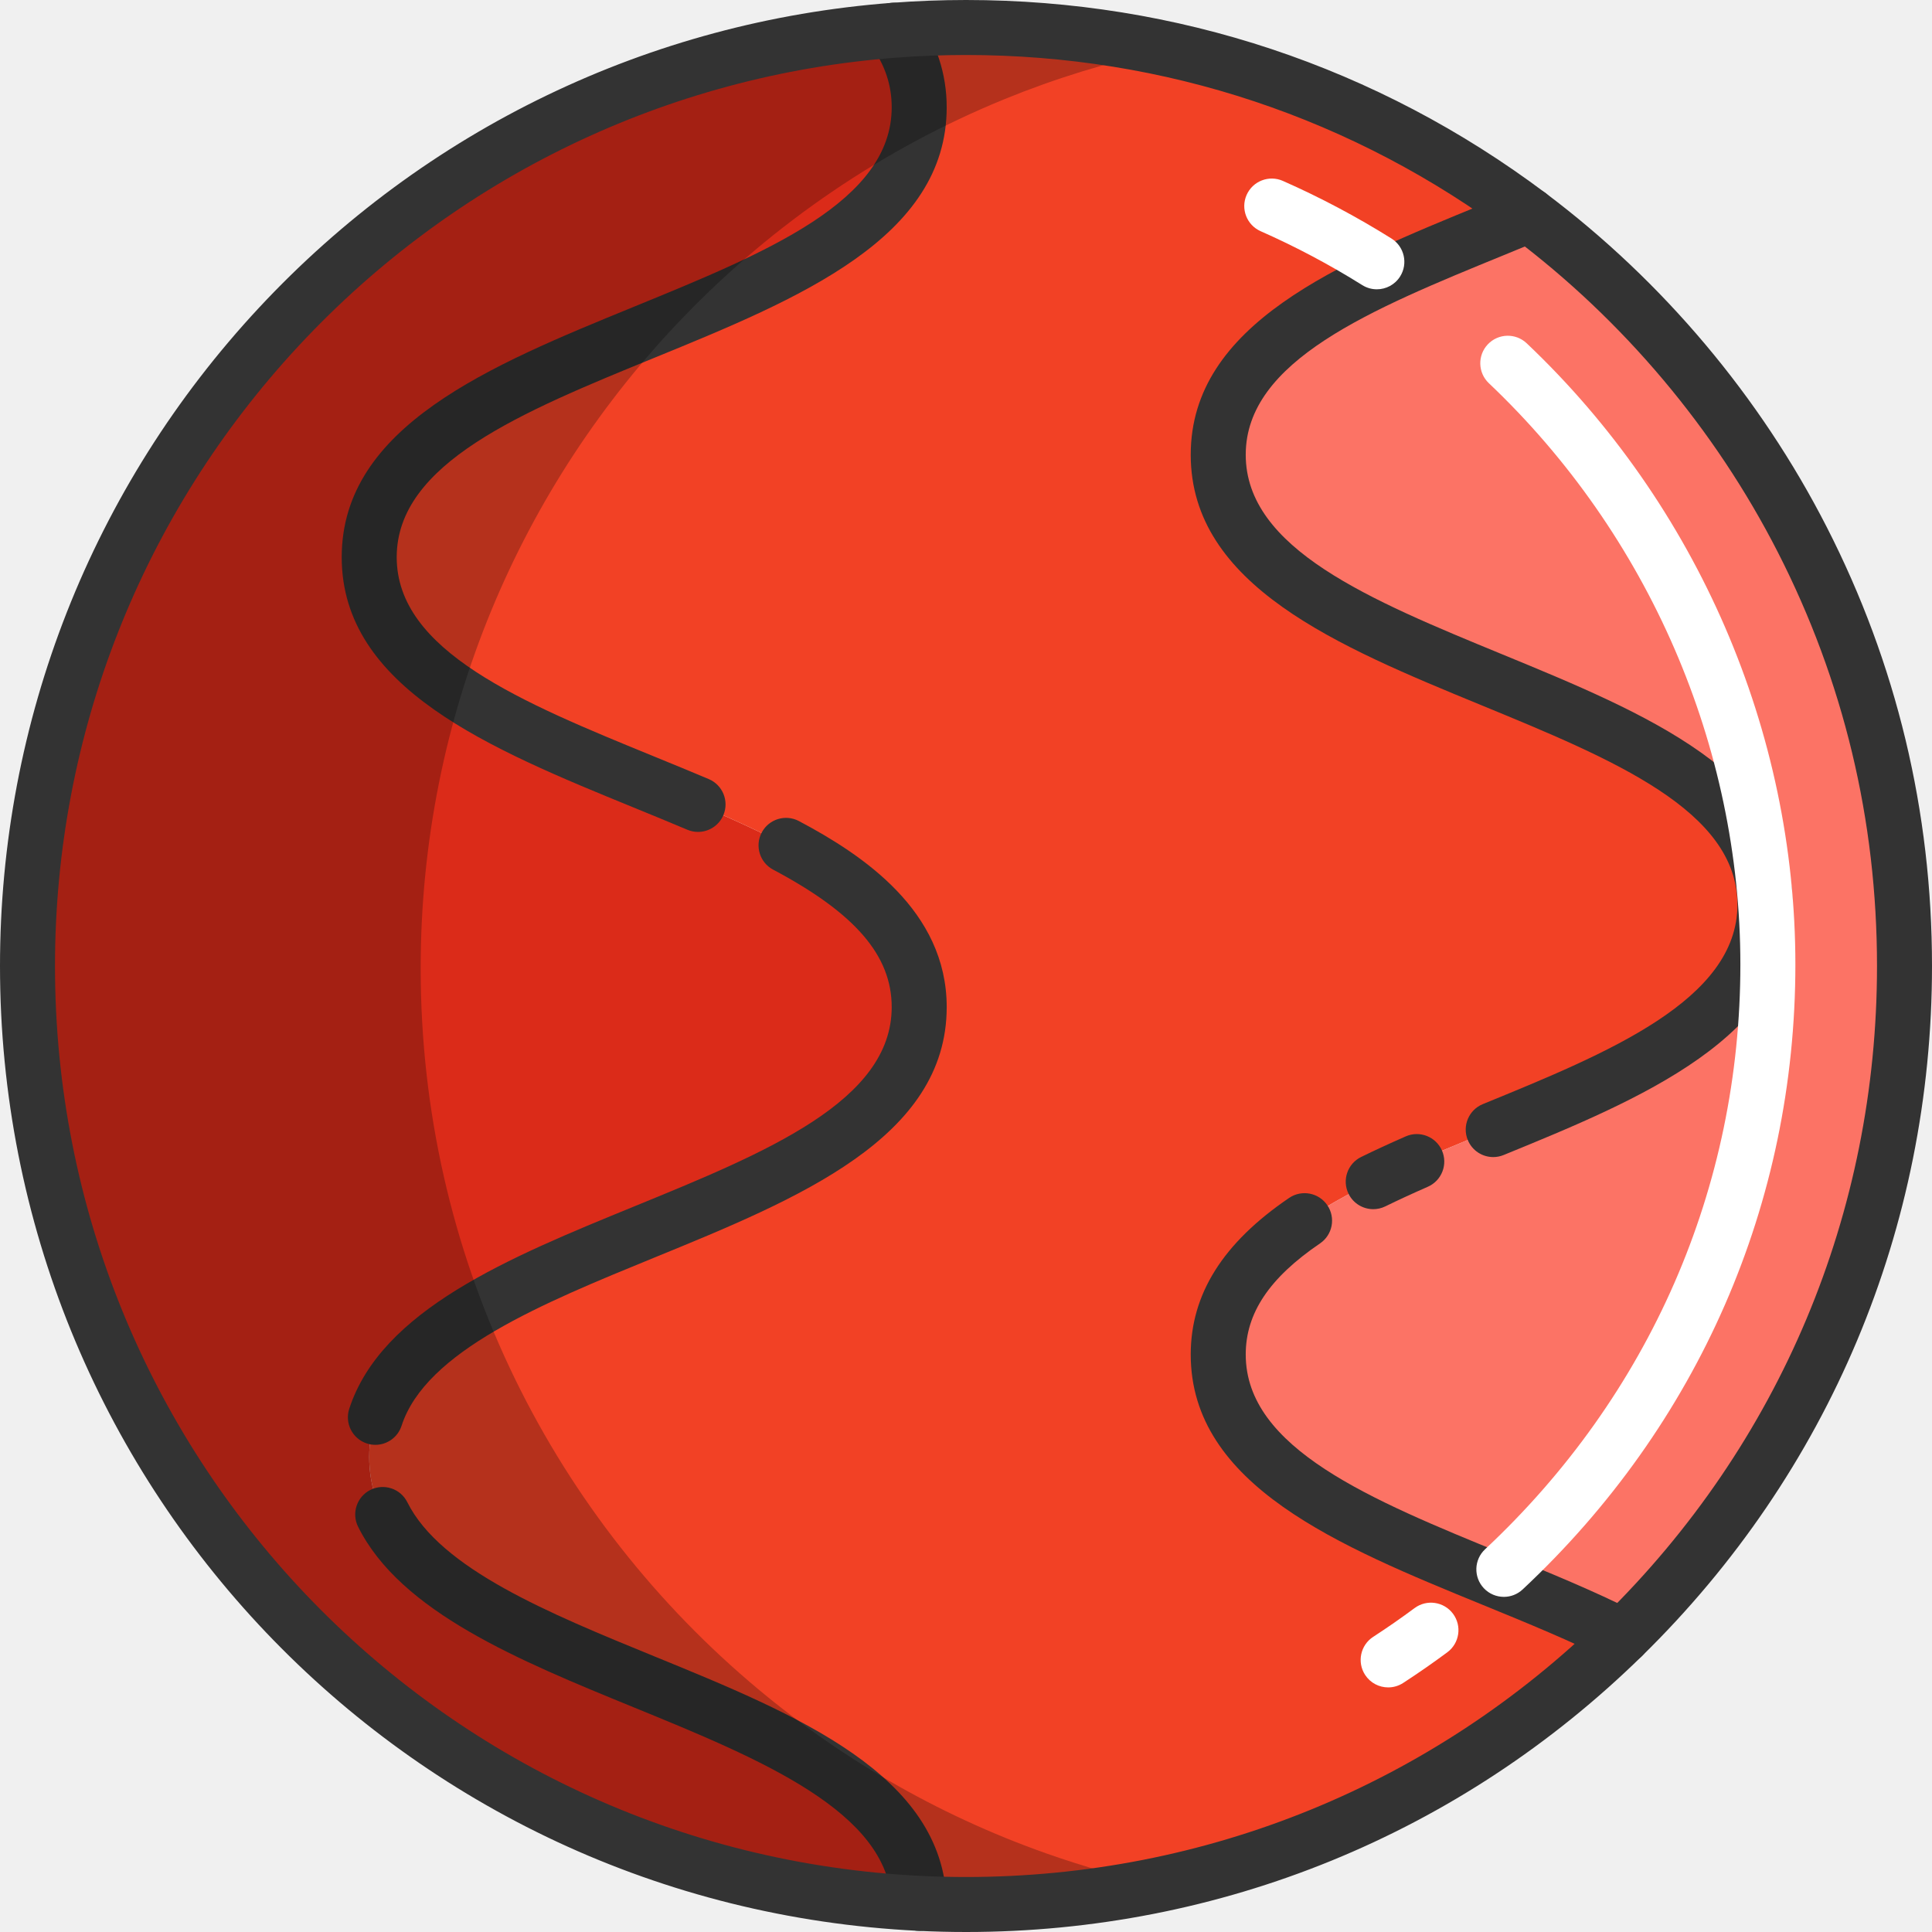
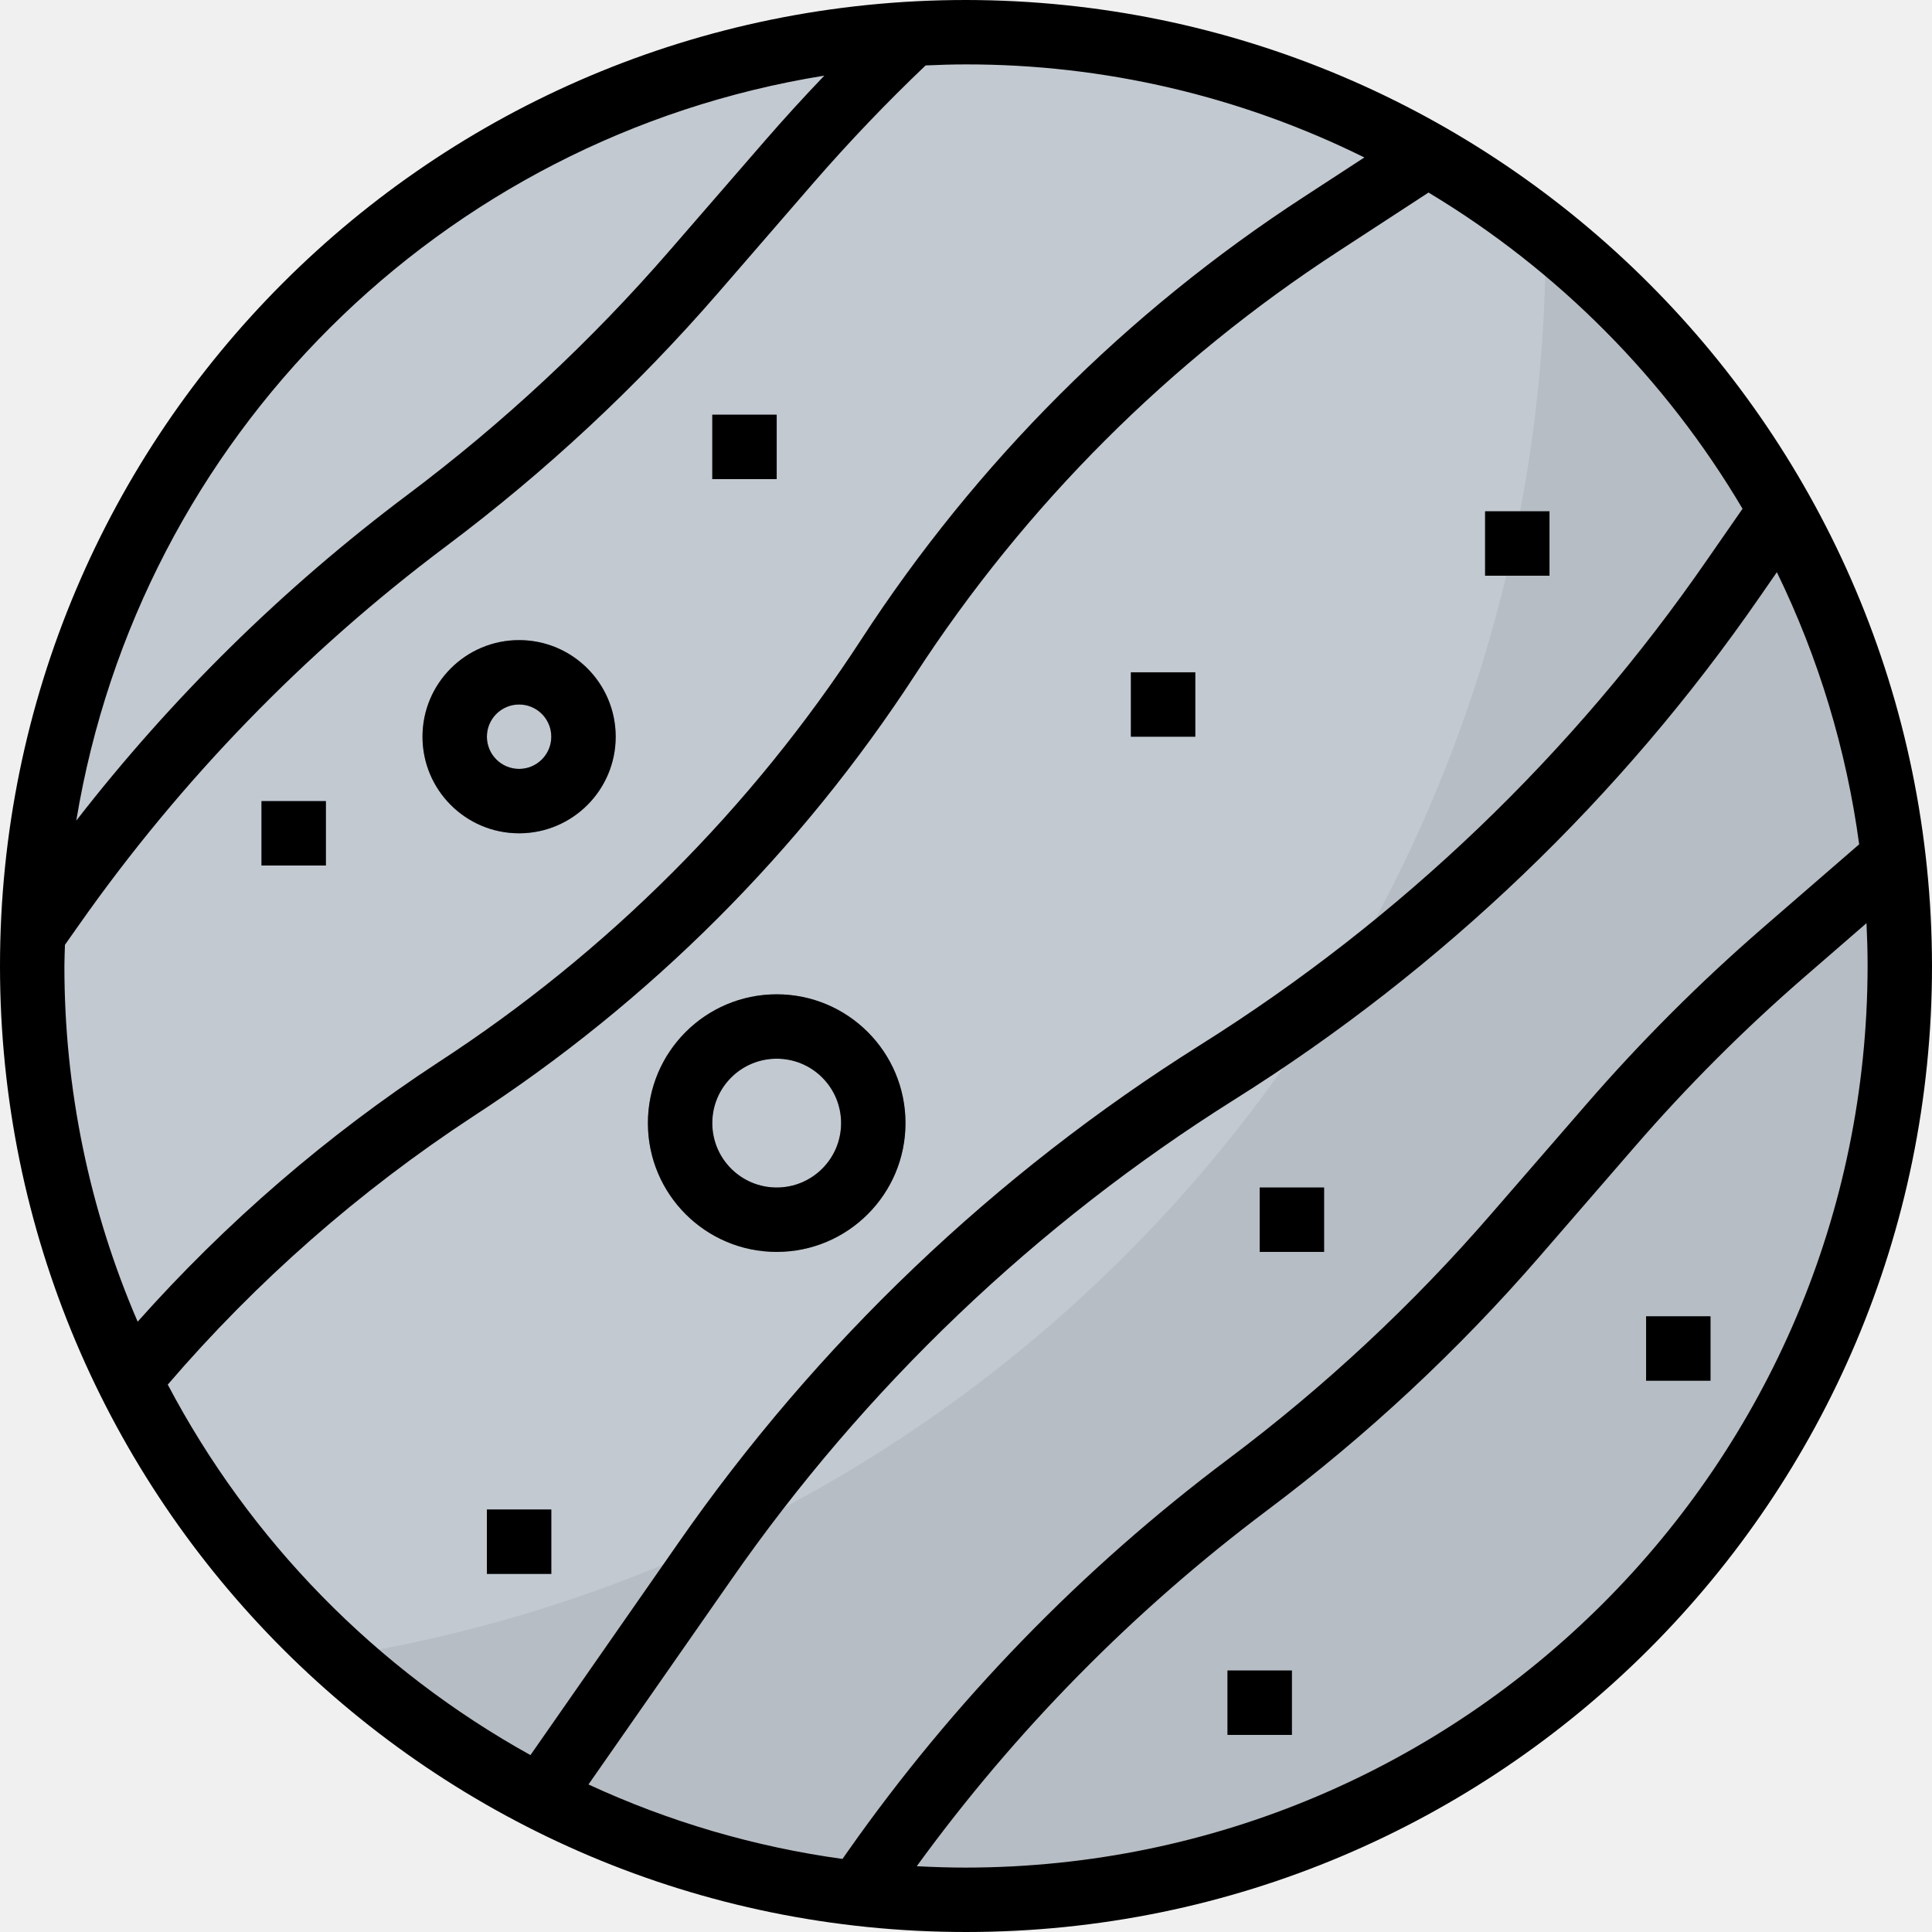
- <svg xmlns="http://www.w3.org/2000/svg" version="1.1" id="Layer_1" x="0px" y="0px" viewBox="0 0 351.28 351.28" style="enable-background:new 0 0 351.28 351.28;" xml:space="preserve">
+ <svg xmlns="http://www.w3.org/2000/svg" version="1.1" id="Capa_1" x="0px" y="0px" viewBox="0 0 617.547 617.547" style="enable-background:new 0 0 617.547 617.547;" xml:space="preserve">
  <g>
-     <path style="fill:#DB2B19;" d="M167.12,346.07C76.84,341.63,5,267.02,5,175.64C5,85.8,74.42,12.19,162.53,5.5   c2.92,4.1,4.6,8.71,4.6,14.01c0,40.9-100,40.9-100,81.8s100,40.9,100,81.8s-100,40.9-100,81.8   C67.13,305.6,166.1,305.81,167.12,346.07z" />
-     <path style="fill:#F24125;" d="M167.12,346.07c-1.02-40.26-99.99-40.47-99.99-81.16c0-40.9,100-40.9,100-81.8s-100-40.9-100-81.8   s100-40.9,100-81.8c0-5.3-1.68-9.91-4.6-14.01c4.33-0.33,8.7-0.5,13.11-0.5c38.41,0,73.85,12.69,102.37,34.1   c-26.97,11.2-56.51,21.35-56.51,43.58c0,40.9,100,40.9,100,81.8s-100,40.9-100,81.8c0,27.11,43.93,36.25,73.56,51.24   c-30.77,30.16-72.93,48.76-119.42,48.76C172.78,346.28,169.94,346.21,167.12,346.07z" />
-     <path style="fill:#FC7365;" d="M221.5,82.68c0-22.23,29.54-32.38,56.51-43.58c41.45,31.13,68.27,80.7,68.27,136.54   c0,47.75-19.61,90.91-51.22,121.88c-29.63-14.99-73.56-24.13-73.56-51.24c0-40.9,100-40.9,100-81.8S221.5,123.58,221.5,82.68z" />
-     <path style="fill:#333333;" d="M271.502,210.382c-1.971,0-3.838-1.172-4.63-3.108c-1.045-2.556,0.18-5.475,2.735-6.521   c22.762-9.31,46.298-18.936,46.298-36.272c0-17.101-22.638-26.415-46.604-36.276c-25.958-10.68-52.8-21.724-52.8-45.524   c0-23.808,27-34.853,53.111-45.533c2.165-0.886,4.331-1.772,6.48-2.665c2.551-1.06,5.478,0.15,6.535,2.7   c1.06,2.55-0.149,5.476-2.699,6.535c-2.166,0.899-4.349,1.792-6.53,2.685c-24.118,9.865-46.897,19.183-46.897,36.278   c0,17.101,22.638,26.415,46.604,36.276c25.958,10.68,52.8,21.725,52.8,45.524c0,24.051-27.898,35.461-52.513,45.528   C272.773,210.262,272.131,210.382,271.502,210.382z" />
-     <path style="fill:#333333;" d="M249.688,219.855c-1.849,0-3.626-1.03-4.494-2.802c-1.215-2.48-0.189-5.475,2.291-6.689   c2.445-1.198,5.098-2.422,8.108-3.743c2.527-1.11,5.479,0.041,6.587,2.569c1.11,2.529-0.04,5.478-2.569,6.588   c-2.881,1.264-5.408,2.431-7.728,3.567C251.175,219.691,250.426,219.855,249.688,219.855z" />
-     <path style="fill:#333333;" d="M295.056,302.521c-0.759,0-1.529-0.173-2.253-0.54c-7.098-3.591-15.279-6.936-23.19-10.172   c-26.111-10.678-53.112-21.72-53.112-45.53c0-10.976,5.852-20.288,17.889-28.47c2.283-1.552,5.394-0.959,6.945,1.324   c1.553,2.284,0.96,5.394-1.324,6.946c-9.217,6.265-13.51,12.684-13.51,20.2c0,17.095,22.78,26.411,46.897,36.274   c8.094,3.31,16.464,6.733,23.919,10.505c2.464,1.247,3.451,4.255,2.205,6.719C298.641,301.518,296.881,302.521,295.056,302.521z" />
-     <path style="fill:#333333;" d="M167.118,351.07c-2.703,0-4.927-2.156-4.996-4.873c-0.424-16.759-24.041-26.417-46.879-35.757   c-20.848-8.526-42.405-17.342-50.132-32.84c-1.232-2.471-0.228-5.473,2.244-6.706c2.472-1.232,5.474-0.228,6.706,2.244   c6.048,12.129,25.833,20.221,44.968,28.046c25.811,10.556,52.5,21.47,53.091,44.76c0.07,2.76-2.111,5.055-4.872,5.125   C167.204,351.07,167.161,351.07,167.118,351.07z" />
-     <path style="fill:#333333;" d="M68.254,262.702c-0.511,0-1.032-0.079-1.544-0.246c-2.626-0.853-4.065-3.673-3.212-6.299   c5.843-18.003,29.176-27.546,51.74-36.775c24.115-9.863,46.893-19.179,46.893-36.272c0-9.376-6.647-17.082-21.553-24.987   c-2.44-1.293-3.369-4.32-2.075-6.76c1.295-2.439,4.321-3.368,6.76-2.075c11.534,6.116,26.869,16.277,26.869,33.821   c0,23.807-26.998,34.849-53.107,45.528c-20.453,8.365-41.603,17.016-46.014,30.606C72.323,261.358,70.362,262.702,68.254,262.702z" />
-     <path style="fill:#333333;" d="M126.917,151.261c-0.65,0-1.311-0.127-1.947-0.397c-3.207-1.358-6.47-2.692-9.733-4.027   c-26.109-10.678-53.107-21.72-53.107-45.527s26.998-34.849,53.107-45.528c24.115-9.863,46.893-19.179,46.893-36.272   c0-4.006-1.201-7.64-3.672-11.11c-1.602-2.249-1.077-5.371,1.172-6.973c2.248-1.602,5.37-1.077,6.973,1.172   c3.667,5.15,5.527,10.839,5.527,16.91c0,23.807-26.998,34.849-53.107,45.528C94.908,74.901,72.13,84.217,72.13,101.31   s22.778,26.409,46.893,36.272c3.301,1.35,6.602,2.7,9.846,4.073c2.543,1.077,3.732,4.011,2.655,6.554   C130.717,150.116,128.865,151.261,126.917,151.261z" />
-     <path style="opacity:0.25;enable-background:new    ;" d="M190.247,336.994c-19.96-7.05-38.22-17.72-53.98-31.21   c-36.59-31.3-59.78-77.8-59.78-129.72c0-46.04,18.24-87.83,47.88-118.52c16.33-16.91,36.12-30.46,58.23-39.5   c9.22-3.765,18.846-6.738,28.788-8.857c-11.529-2.458-23.483-3.763-35.745-3.763c-22.84,0-44.62,4.49-64.53,12.62   c-22.11,9.04-41.9,22.59-58.23,39.5C23.24,88.234,5,130.024,5,176.064c0,51.92,23.19,98.42,59.78,129.72   c15.76,13.49,34.02,24.16,53.98,31.21c17.79,6.29,36.94,9.71,56.88,9.71c12.255,0,24.208-1.3,35.734-3.756   C204.152,341.408,197.098,339.416,190.247,336.994z" />
    <g>
-       <path style="fill:#FFFFFF;" d="M250.337,52.602c-0.906,0-1.824-0.247-2.649-0.763c-5.903-3.698-12.118-6.995-18.472-9.799    c-2.526-1.115-3.671-4.067-2.556-6.593c1.114-2.525,4.065-3.671,6.593-2.555c6.792,2.998,13.435,6.521,19.743,10.473    c2.34,1.466,3.049,4.551,1.583,6.892C253.63,51.771,252.002,52.602,250.337,52.602z" />
-       <path style="fill:#FFFFFF;" d="M273.434,290.345c-1.336,0-2.668-0.532-3.652-1.584c-1.887-2.017-1.781-5.181,0.235-7.067    c29.935-28.007,46.421-65.771,46.421-106.334c0-39.62-16.668-78.14-45.73-105.684c-2.004-1.9-2.089-5.064-0.189-7.069    c1.898-2.004,5.064-2.089,7.068-0.19c31.046,29.423,48.852,70.589,48.852,112.942c0,43.361-17.611,83.718-49.589,113.636    C275.885,289.898,274.658,290.345,273.434,290.345z" />
-       <path style="fill:#FFFFFF;" d="M252.403,306.807c-1.637,0-3.241-0.803-4.199-2.278c-1.503-2.316-0.845-5.413,1.472-6.916    c2.55-1.655,5.081-3.413,7.524-5.226c2.219-1.646,5.35-1.181,6.995,1.035c1.646,2.218,1.182,5.349-1.036,6.995    c-2.61,1.937-5.314,3.816-8.038,5.584C254.28,306.546,253.336,306.807,252.403,306.807z" />
+       <g id="filled_outline_17_">
+         <circle style="fill:#C3C9D1;" cx="308.773" cy="308.773" r="298.481" />
+         <path style="fill:#B7BDC4;" d="M493.976,74.795c0,0.803,0.062,1.595,0.062,2.398c-0.021,225.199-163.732,416.978-386.131,452.353     c121.523,111.385,310.327,103.171,421.712-18.341S632.79,200.878,511.277,89.493C505.699,84.367,499.925,79.468,493.976,74.795z" />
+         <path style="fill:#808B96;" d="M165.924,266.358c-17.055,0-30.877-13.823-30.877-30.877s13.823-30.877,30.877-30.877     s30.877,13.823,30.877,30.877S182.979,266.358,165.924,266.358z M165.924,225.188c-5.681,0-10.292,4.611-10.292,10.292     s4.611,10.292,10.292,10.292s10.292-4.611,10.292-10.292S171.606,225.188,165.924,225.188z" />
+         <rect x="83.585" y="256.066" style="fill:#808B96;" width="20.585" height="20.585" />
+         <rect x="227.679" y="132.556" style="fill:#808B96;" width="20.585" height="20.585" />
+         <rect x="361.481" y="214.896" style="fill:#808B96;" width="20.585" height="20.585" />
+         <path style="fill:#808B96;" d="M248.264,400.16c-22.736,0-41.17-18.434-41.17-41.17s18.434-41.17,41.17-41.17     s41.17,18.434,41.17,41.17S271,400.16,248.264,400.16z M248.264,338.405c-11.373,0-20.585,9.212-20.585,20.585     s9.212,20.585,20.585,20.585c11.373,0,20.585-9.212,20.585-20.585S259.637,338.405,248.264,338.405z" />
+         <rect x="526.16" y="420.745" style="fill:#808B96;" width="20.585" height="20.585" />
+         <rect x="474.698" y="163.434" style="fill:#808B96;" width="20.585" height="20.585" />
+         <rect x="392.358" y="533.962" style="fill:#808B96;" width="20.585" height="20.585" />
+         <rect x="155.632" y="482.499" style="fill:#808B96;" width="20.585" height="20.585" />
+         <rect x="402.651" y="379.575" style="fill:#808B96;" width="20.585" height="20.585" />
+         <path d="M308.773,0C138.238,0,0,138.238,0,308.773s138.238,308.773,308.773,308.773s308.773-138.238,308.773-308.773     C617.351,138.32,479.226,0.196,308.773,0z M263.487,24.177c-6.464,6.742-12.752,13.627-18.866,20.667l-30.538,35.2     c-25.083,28.932-53.171,55.106-83.791,78.089c-39.791,29.838-75.413,64.873-105.909,104.17     C44.618,139.782,140.883,43.908,263.487,24.177z M20.585,308.773c0-2.275,0.124-4.508,0.175-6.772l4.621-6.556     c32.483-46.192,72.047-86.981,117.231-120.854c31.804-23.848,60.972-51.02,87.012-81.063l30.496-35.2     c11.322-13.03,23.333-25.608,35.746-37.413c4.282-0.196,8.584-0.329,12.907-0.329c44.165-0.041,87.743,10.138,127.328,29.745     l-19.453,12.68c-56.444,36.713-104.561,84.83-141.274,141.274C240.226,258.34,194.146,304.42,140.09,339.568     c-35.53,23.292-67.837,51.164-96.09,82.895C28.52,386.564,20.554,347.874,20.585,308.773z M596.962,308.773     c-0.185,159.09-129.098,288.003-288.188,288.188c-5.28,0-10.529-0.165-15.737-0.443c31.474-43.3,69.248-81.66,112.064-113.804     c31.804-23.858,60.972-51.03,87.012-81.074l30.507-35.2c16.777-19.34,34.902-37.464,54.241-54.231l19.751-17.127     C596.828,299.623,596.962,304.183,596.962,308.773z M567.958,182.897c13.349,27.409,22.232,56.773,26.307,86.981l-30.877,26.76     c-20.07,17.415-38.885,36.229-56.3,56.31l-30.548,35.21c-25.072,28.932-53.16,55.106-83.78,78.089     c-46.913,35.169-88,77.502-121.729,125.465l-1.739,2.48c-28.088-3.87-55.456-11.888-81.187-23.806l45.534-65.295     c42.775-61.528,97.531-113.793,160.994-153.656c66.314-41.654,123.468-96.368,167.973-160.809L567.958,182.897z M545.685,178.903     c-42.93,62.156-98.056,114.936-162.034,155.107c-65.789,41.334-122.562,95.514-166.923,159.306L169.558,561     c-49.342-27.368-89.627-68.517-115.934-118.425c28.366-33.039,61.25-61.909,97.675-85.767     c56.464-36.703,104.602-84.83,141.326-141.274c35.149-54.035,81.218-100.115,135.263-135.253l28.726-18.732     c41.334,24.825,75.824,59.562,100.372,101.072L545.685,178.903z" />
+         <path d="M165.924,266.358c17.055,0,30.877-13.823,30.877-30.877s-13.823-30.877-30.877-30.877s-30.877,13.823-30.877,30.877     S148.87,266.358,165.924,266.358z M165.924,225.188c5.681,0,10.292,4.611,10.292,10.292s-4.611,10.292-10.292,10.292     s-10.292-4.611-10.292-10.292S160.243,225.188,165.924,225.188z" />
+         <rect x="83.585" y="256.066" width="20.585" height="20.585" />
+         <rect x="227.679" y="132.556" width="20.585" height="20.585" />
+         <rect x="361.481" y="214.896" width="20.585" height="20.585" />
+         <path d="M248.264,317.82c-22.736,0-41.17,18.434-41.17,41.17c0,22.736,18.434,41.17,41.17,41.17s41.17-18.434,41.17-41.17     C289.434,336.254,271,317.82,248.264,317.82z M248.264,379.575c-11.373,0-20.585-9.212-20.585-20.585s9.212-20.585,20.585-20.585     c11.373,0,20.585,9.212,20.585,20.585S259.637,379.575,248.264,379.575z" />
+         <rect x="526.16" y="420.745" width="20.585" height="20.585" />
+         <rect x="474.698" y="163.434" width="20.585" height="20.585" />
+         <rect x="392.358" y="533.962" width="20.585" height="20.585" />
+         <rect x="155.632" y="482.499" width="20.585" height="20.585" />
+         <rect x="402.651" y="379.575" width="20.585" height="20.585" />
+       </g>
    </g>
-     <path style="fill:#333333;" d="M175.64,351.28c-2.927,0-5.876-0.073-8.766-0.216l0,0C73.3,346.462,0,269.407,0,175.64   c0-44.566,16.714-87.062,47.064-119.658C77.255,23.556,118.128,3.857,162.152,0.514C166.631,0.173,171.17,0,175.64,0   c38.345,0,74.781,12.138,105.372,35.101c21.339,16.026,39.019,37.025,51.129,60.728c12.699,24.855,19.139,51.708,19.139,79.811   c0,47.59-18.724,92.143-52.721,125.451C265.542,333.456,221.887,351.28,175.64,351.28z M175.64,10   c-4.218,0-8.501,0.163-12.73,0.486c-41.512,3.152-80.054,21.729-108.527,52.311C25.762,93.536,10,133.611,10,175.64   c0,88.428,69.123,161.096,157.366,165.436h0.002c2.727,0.135,5.509,0.204,8.272,0.204c43.613,0,84.781-16.809,115.92-47.331   c32.063-31.413,49.72-73.429,49.72-118.309c0-26.506-6.07-51.828-18.043-75.261c-11.423-22.356-28.1-42.163-48.229-57.281   C246.164,21.445,211.802,10,175.64,10z" />
  </g>
  <g>
</g>
  <g>
</g>
  <g>
</g>
  <g>
</g>
  <g>
</g>
  <g>
</g>
  <g>
</g>
  <g>
</g>
  <g>
</g>
  <g>
</g>
  <g>
</g>
  <g>
</g>
  <g>
</g>
  <g>
</g>
  <g>
</g>
</svg>
